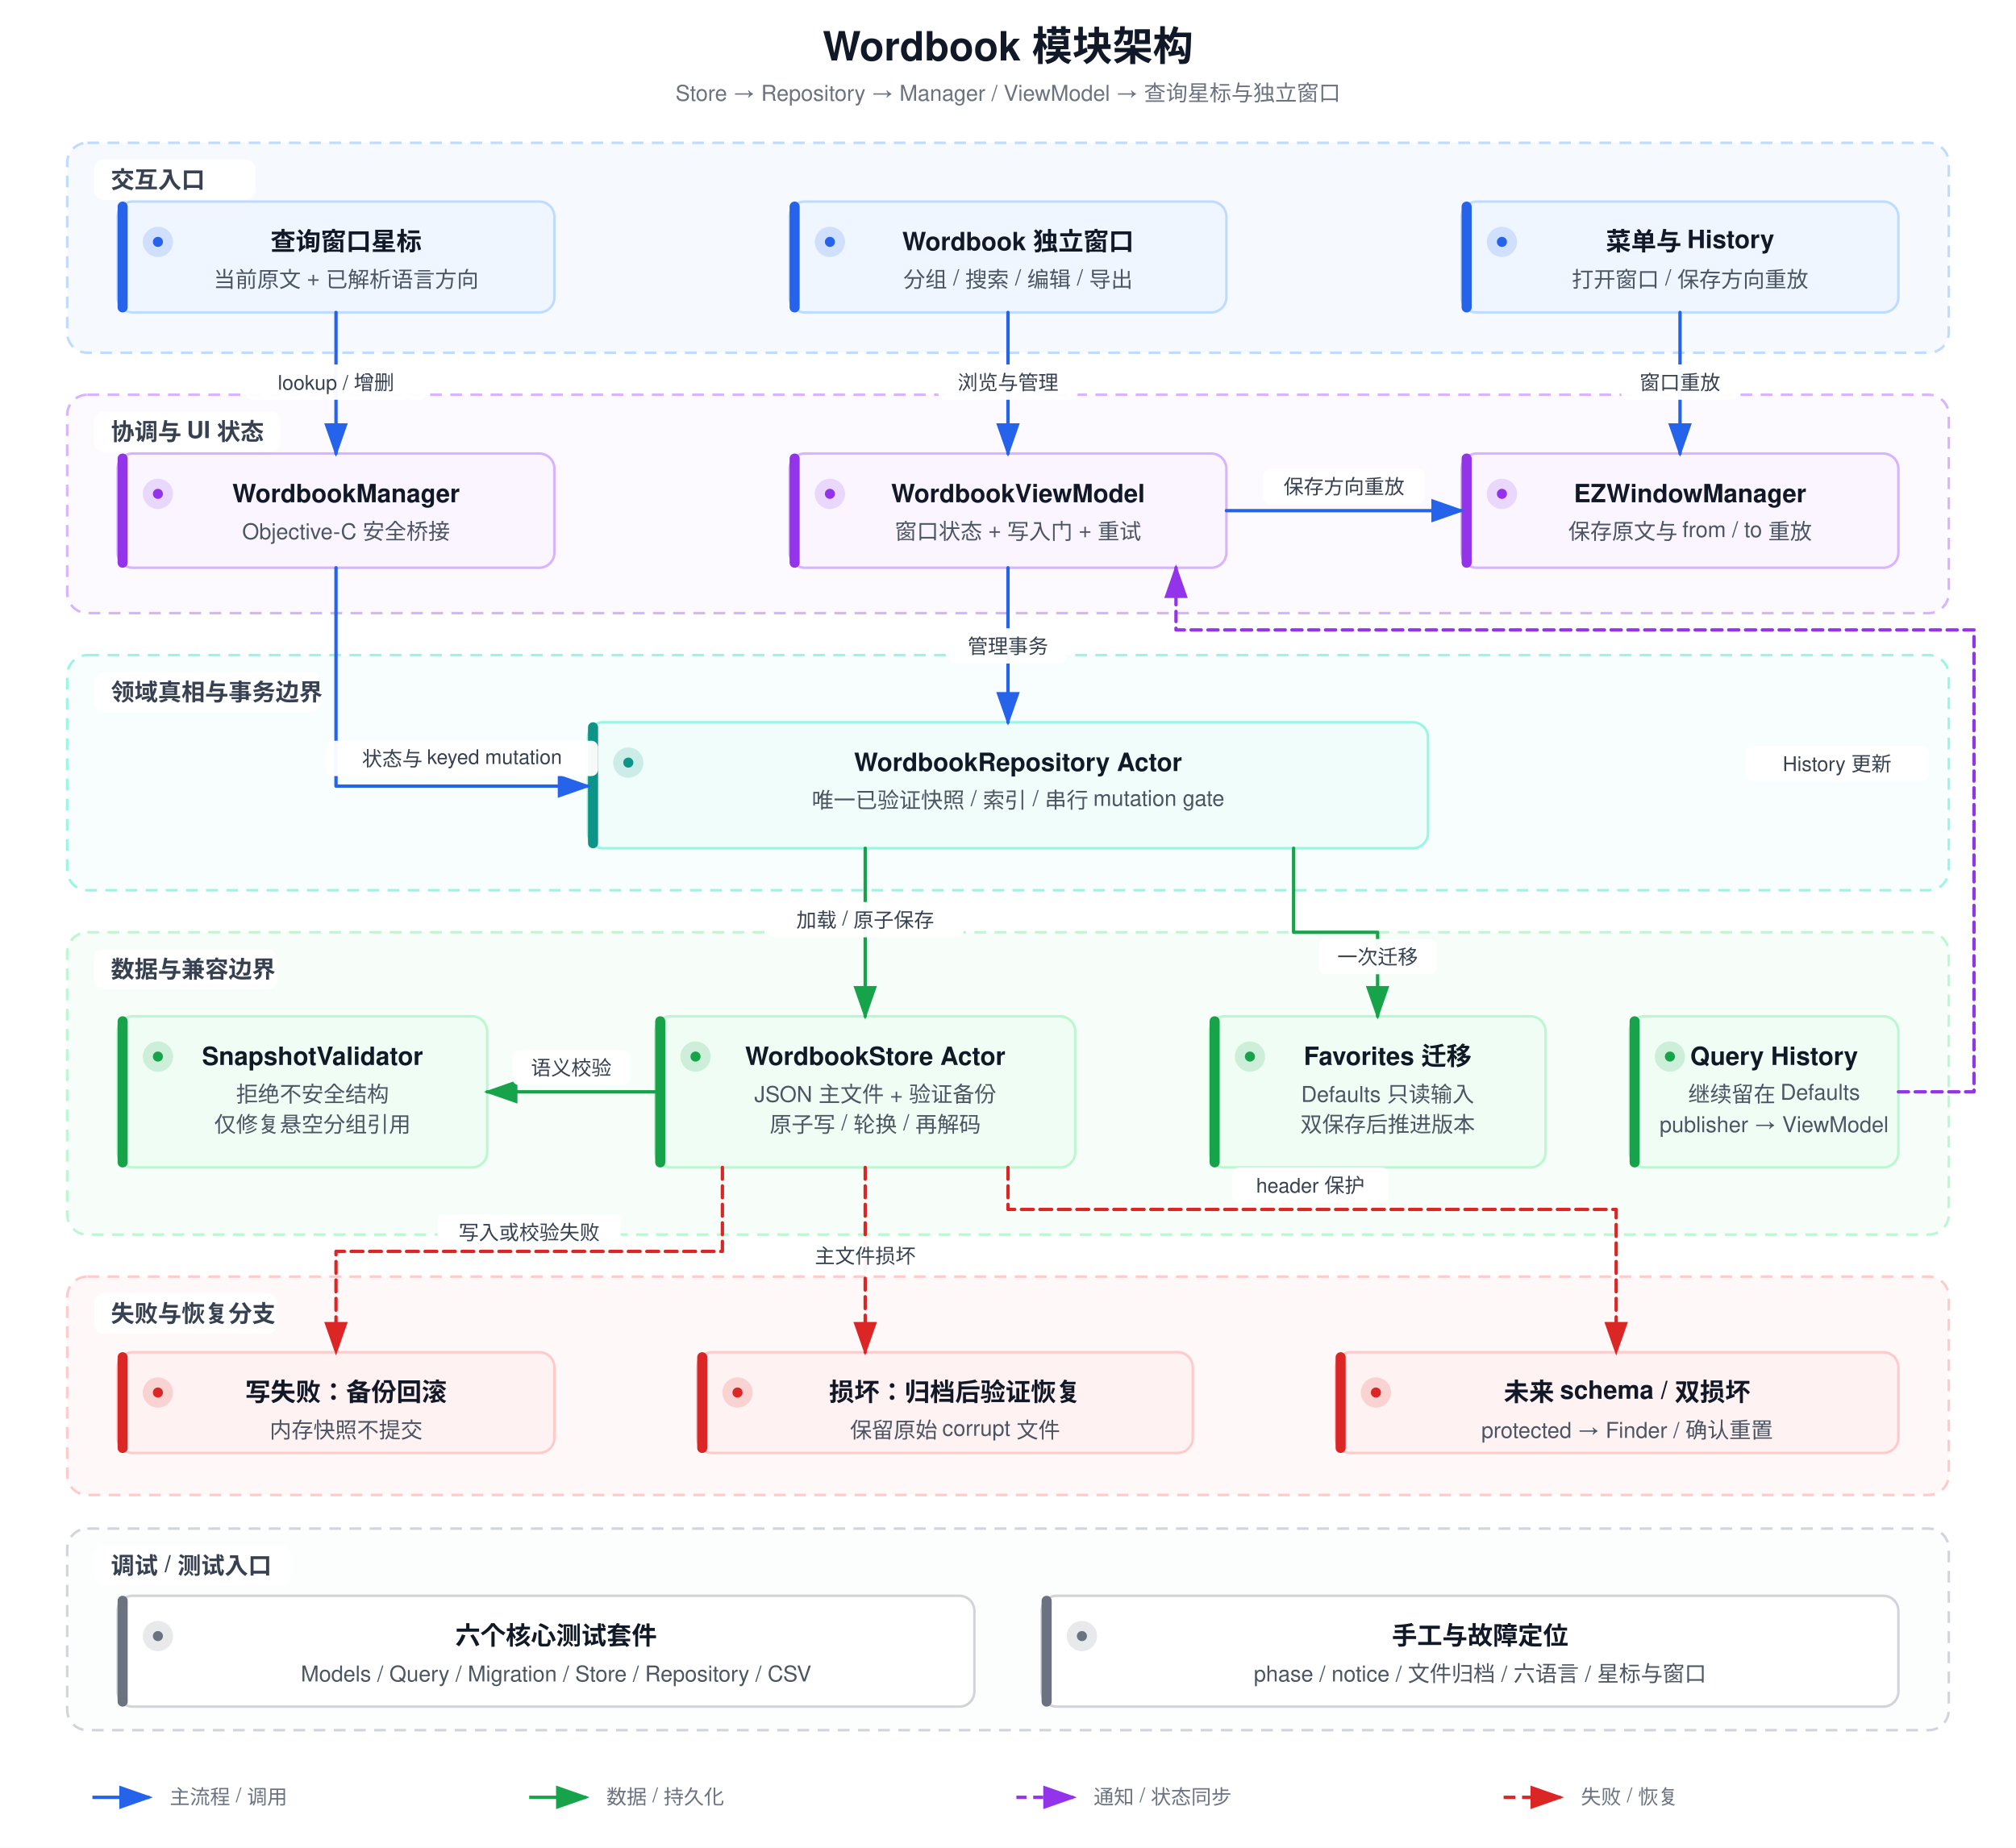
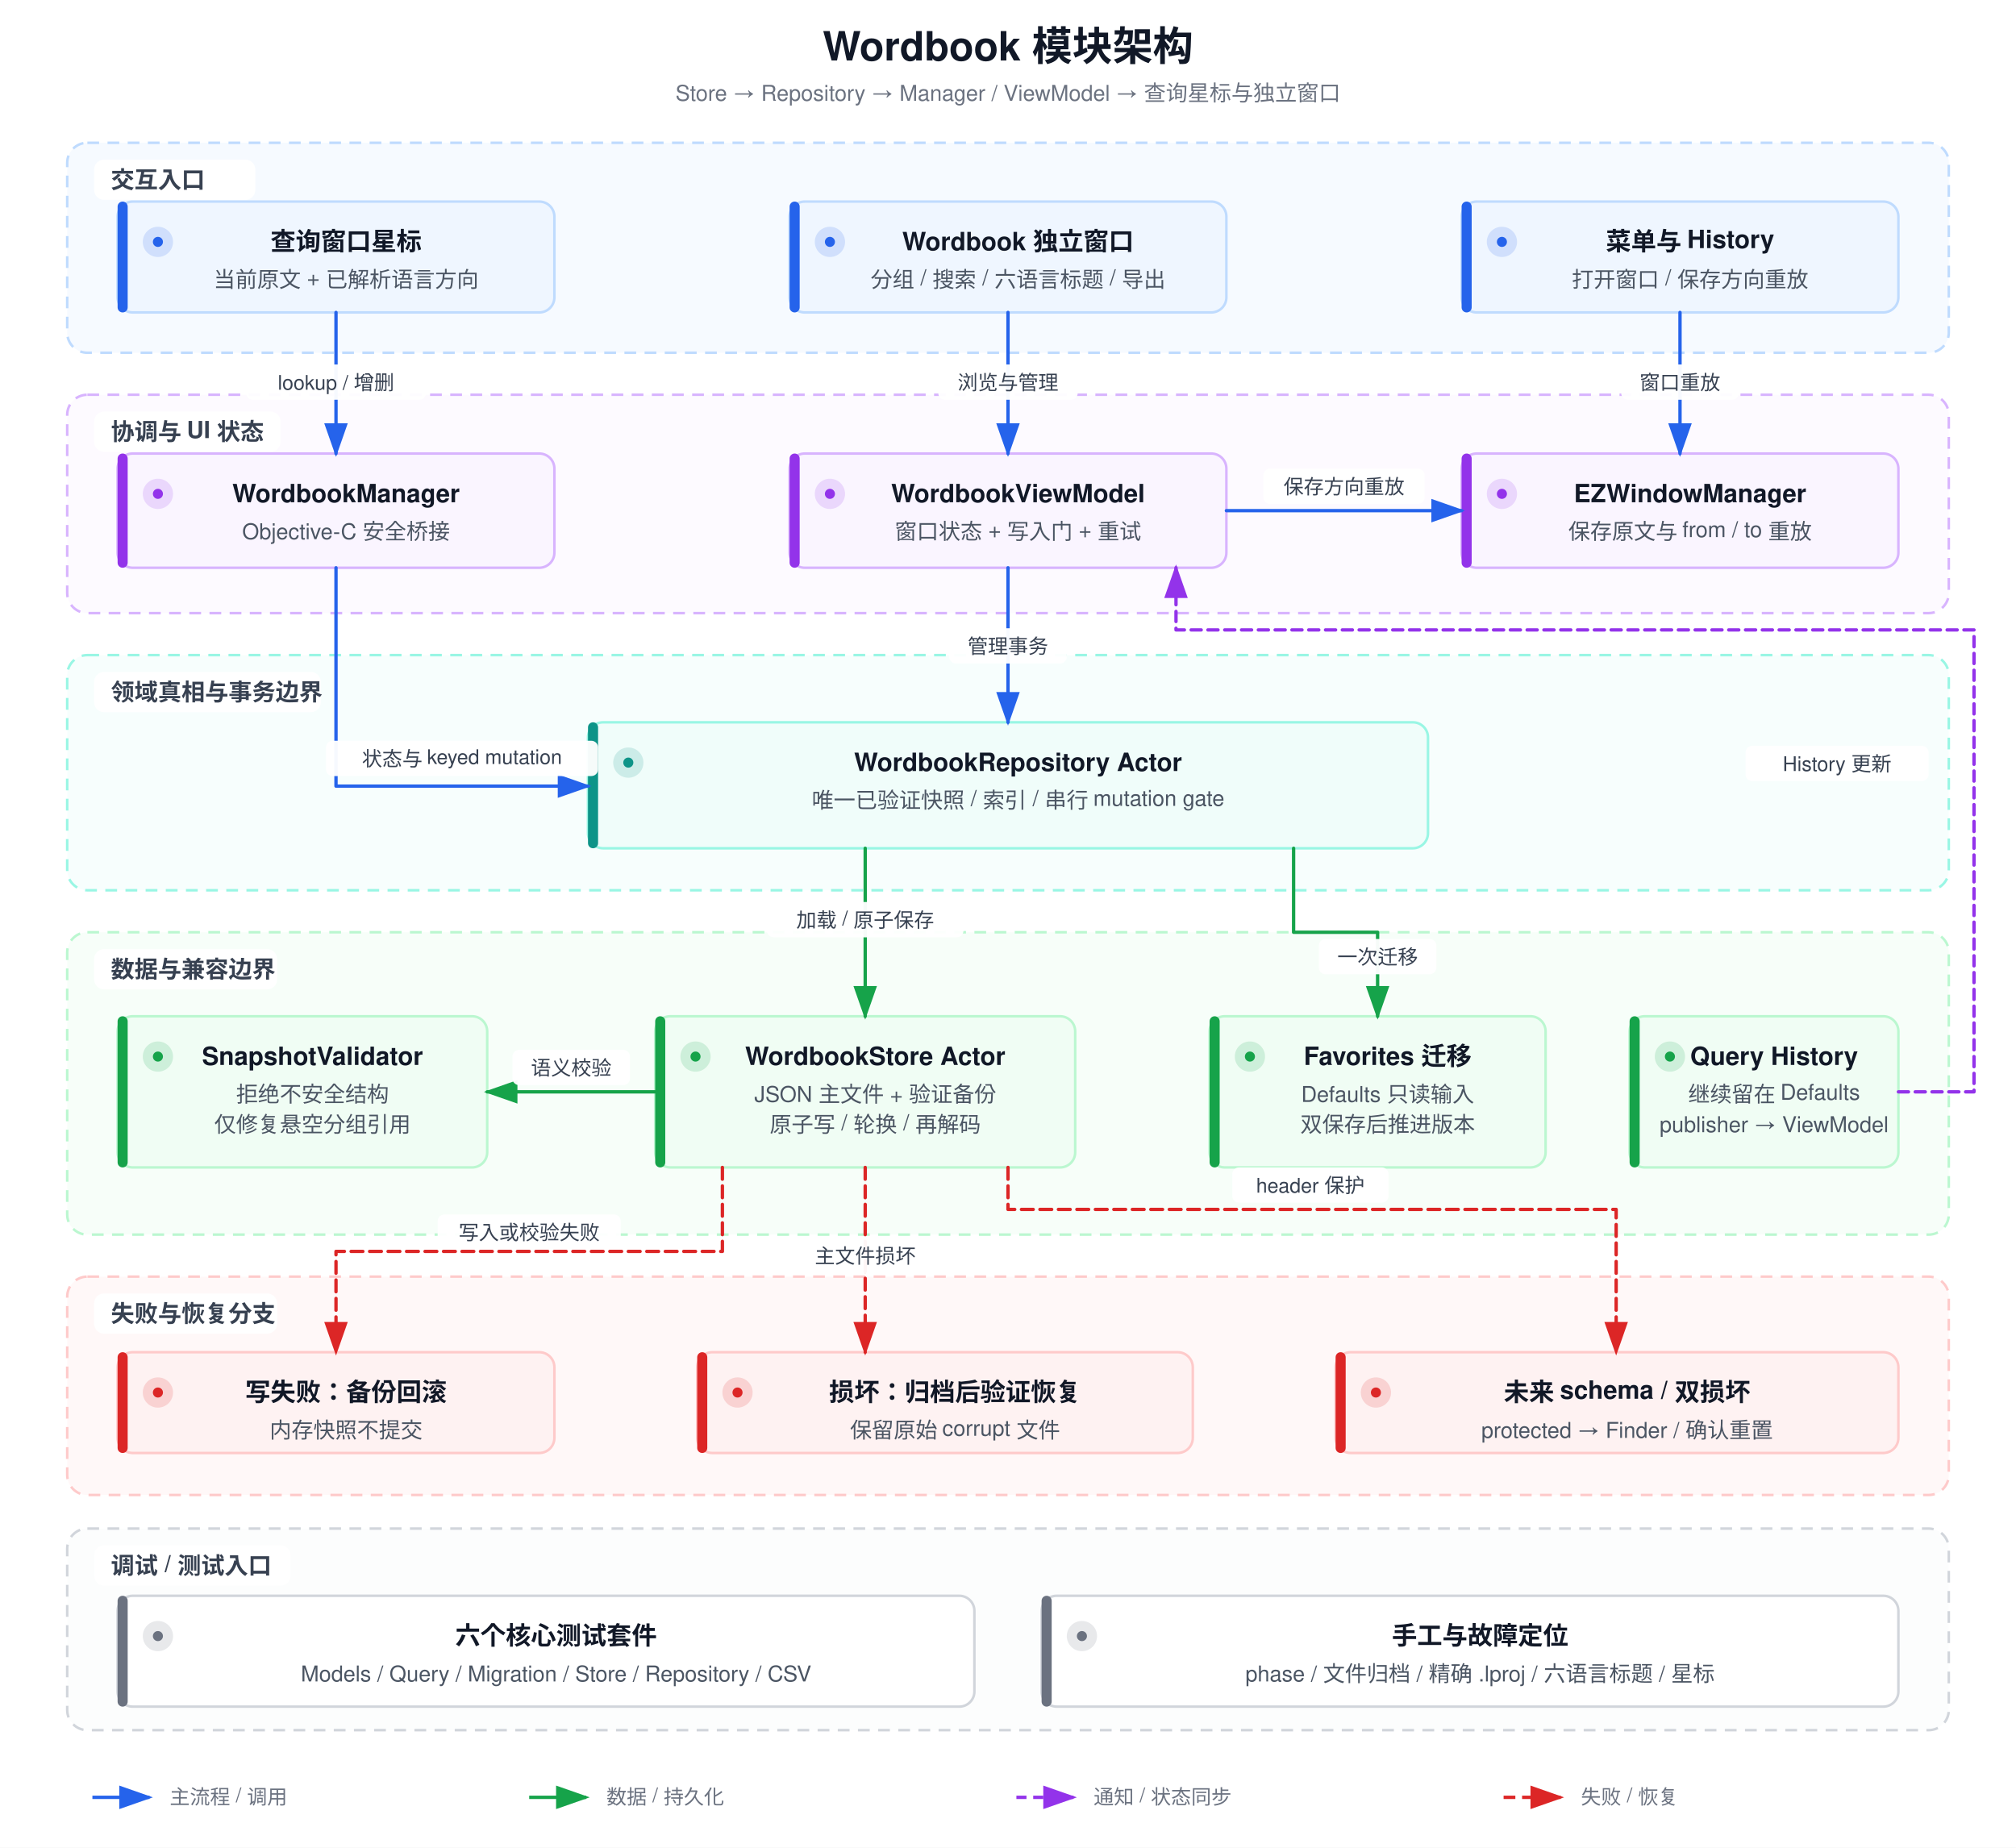
<svg xmlns="http://www.w3.org/2000/svg" viewBox="0 0 1200 1100" width="1200" height="1100">
  <style>
    text { font-family: 'Helvetica Neue', Helvetica, Arial, 'PingFang SC', 'Microsoft YaHei', sans-serif; }
    .diagram-title { fill: #111827; font-size: 24px; font-weight: 600; }
    .subtitle { fill: #6b7280; font-size: 13px; }
    .group-title { fill: #374151; font-size: 14px; font-weight: 600; }
    .node-title { fill: #111827; font-size: 15px; font-weight: 600; }
    .body { fill: #4b5563; font-size: 13px; }
    .edge-label { fill: #374151; font-size: 12px; font-weight: 500; }
    .legend { fill: #6b7280; font-size: 12px; }
  </style>
  <defs>
    <marker id="arrow-blue" markerWidth="10" markerHeight="7" refX="9" refY="3.5" orient="auto">
      <polygon points="0 0, 10 3.5, 0 7" fill="#2563eb" />
    </marker>
    <marker id="arrow-green" markerWidth="10" markerHeight="7" refX="9" refY="3.5" orient="auto">
      <polygon points="0 0, 10 3.5, 0 7" fill="#16a34a" />
    </marker>
    <marker id="arrow-purple" markerWidth="10" markerHeight="7" refX="9" refY="3.5" orient="auto">
      <polygon points="0 0, 10 3.5, 0 7" fill="#9333ea" />
    </marker>
    <marker id="arrow-alert" markerWidth="10" markerHeight="7" refX="9" refY="3.5" orient="auto">
      <polygon points="0 0, 10 3.5, 0 7" fill="#dc2626" />
    </marker>
  </defs>
  <rect width="1200" height="1100" fill="#ffffff" />
  <text x="600" y="36" text-anchor="middle" class="diagram-title">Wordbook 模块架构</text>
  <text x="600" y="60" text-anchor="middle" class="subtitle">Store → Repository → Manager / ViewModel → 查询星标与独立窗口</text>
  <rect x="40" y="85" width="1120" height="125" rx="12" fill="#eff6ff" fill-opacity="0.55" stroke="#bfdbfe" stroke-width="1.5" stroke-dasharray="7 5" />
  <rect x="56" y="95" width="96" height="24" rx="6" fill="#ffffff" opacity="0.96" />
  <text x="66" y="112" class="group-title">交互入口</text>
  <rect x="70" y="120" width="260" height="66" rx="9" fill="#eff6ff" stroke="#bfdbfe" stroke-width="1.5" />
  <rect x="70" y="120" width="6" height="66" rx="3" fill="#2563eb" />
  <circle cx="94" cy="144" r="9" fill="#2563eb" opacity="0.16" />
  <circle cx="94" cy="144" r="3" fill="#2563eb" />
  <text x="206" y="149" text-anchor="middle" class="node-title">查询窗口星标</text>
  <text x="206" y="171" text-anchor="middle" class="body">当前原文 + 已解析语言方向</text>
  <rect x="470" y="120" width="260" height="66" rx="9" fill="#eff6ff" stroke="#bfdbfe" stroke-width="1.5" />
  <rect x="470" y="120" width="6" height="66" rx="3" fill="#2563eb" />
  <circle cx="494" cy="144" r="9" fill="#2563eb" opacity="0.16" />
  <circle cx="494" cy="144" r="3" fill="#2563eb" />
  <text x="606" y="149" text-anchor="middle" class="node-title">Wordbook 独立窗口</text>
-   <text x="606" y="171" text-anchor="middle" class="body">分组 / 搜索 / 编辑 / 导出</text>
+   <text x="606" y="171" text-anchor="middle" class="body">分组 / 搜索 / 六语言标题 / 导出</text>
  <rect x="870" y="120" width="260" height="66" rx="9" fill="#eff6ff" stroke="#bfdbfe" stroke-width="1.5" />
  <rect x="870" y="120" width="6" height="66" rx="3" fill="#2563eb" />
  <circle cx="894" cy="144" r="9" fill="#2563eb" opacity="0.16" />
  <circle cx="894" cy="144" r="3" fill="#2563eb" />
  <text x="1006" y="149" text-anchor="middle" class="node-title">菜单与 History</text>
  <text x="1006" y="171" text-anchor="middle" class="body">打开窗口 / 保存方向重放</text>
  <rect x="40" y="235" width="1120" height="130" rx="12" fill="#faf5ff" fill-opacity="0.55" stroke="#d8b4fe" stroke-width="1.5" stroke-dasharray="7 5" />
  <rect x="56" y="245" width="111" height="24" rx="6" fill="#ffffff" opacity="0.96" />
  <text x="66" y="262" class="group-title">协调与 UI 状态</text>
  <rect x="70" y="270" width="260" height="68" rx="9" fill="#faf5ff" stroke="#d8b4fe" stroke-width="1.5" />
  <rect x="70" y="270" width="6" height="68" rx="3" fill="#9333ea" />
  <circle cx="94" cy="294" r="9" fill="#9333ea" opacity="0.16" />
  <circle cx="94" cy="294" r="3" fill="#9333ea" />
  <text x="206" y="299" text-anchor="middle" class="node-title">WordbookManager</text>
  <text x="206" y="321" text-anchor="middle" class="body">Objective-C 安全桥接</text>
  <rect x="470" y="270" width="260" height="68" rx="9" fill="#faf5ff" stroke="#d8b4fe" stroke-width="1.5" />
  <rect x="470" y="270" width="6" height="68" rx="3" fill="#9333ea" />
  <circle cx="494" cy="294" r="9" fill="#9333ea" opacity="0.16" />
  <circle cx="494" cy="294" r="3" fill="#9333ea" />
  <text x="606" y="299" text-anchor="middle" class="node-title">WordbookViewModel</text>
  <text x="606" y="321" text-anchor="middle" class="body">窗口状态 + 写入门 + 重试</text>
  <rect x="870" y="270" width="260" height="68" rx="9" fill="#faf5ff" stroke="#d8b4fe" stroke-width="1.5" />
  <rect x="870" y="270" width="6" height="68" rx="3" fill="#9333ea" />
  <circle cx="894" cy="294" r="9" fill="#9333ea" opacity="0.16" />
  <circle cx="894" cy="294" r="3" fill="#9333ea" />
  <text x="1006" y="299" text-anchor="middle" class="node-title">EZWindowManager</text>
  <text x="1006" y="321" text-anchor="middle" class="body">保存原文与 from / to 重放</text>
  <path d="M 200 186 V 270" fill="none" stroke="#2563eb" stroke-width="2" stroke-linecap="round" stroke-linejoin="round" marker-end="url(#arrow-blue)" />
  <rect x="146.5" y="217" width="107" height="21" rx="4" fill="#ffffff" opacity="0.96" />
  <text x="200" y="232" text-anchor="middle" class="edge-label">lookup / 增删</text>
  <path d="M 600 186 V 270" fill="none" stroke="#2563eb" stroke-width="2" stroke-linecap="round" stroke-linejoin="round" marker-end="url(#arrow-blue)" />
  <rect x="558.5" y="217" width="83" height="21" rx="4" fill="#ffffff" opacity="0.96" />
  <text x="600" y="232" text-anchor="middle" class="edge-label">浏览与管理</text>
  <path d="M 1000 186 V 270" fill="none" stroke="#2563eb" stroke-width="2" stroke-linecap="round" stroke-linejoin="round" marker-end="url(#arrow-blue)" />
  <rect x="965" y="217" width="70" height="21" rx="4" fill="#ffffff" opacity="0.96" />
  <text x="1000" y="232" text-anchor="middle" class="edge-label">窗口重放</text>
  <path d="M 730 304 H 870" fill="none" stroke="#2563eb" stroke-width="2" stroke-linecap="round" stroke-linejoin="round" marker-end="url(#arrow-blue)" />
  <rect x="752" y="279" width="96" height="21" rx="4" fill="#ffffff" opacity="0.96" />
  <text x="800" y="294" text-anchor="middle" class="edge-label">保存方向重放</text>
  <rect x="40" y="390" width="1120" height="140" rx="12" fill="#f0fdfa" fill-opacity="0.55" stroke="#99f6e4" stroke-width="1.5" stroke-dasharray="7 5" />
  <rect x="56" y="400" width="135" height="24" rx="6" fill="#ffffff" opacity="0.96" />
  <text x="66" y="417" class="group-title">领域真相与事务边界</text>
  <rect x="350" y="430" width="500" height="75" rx="9" fill="#f0fdfa" stroke="#99f6e4" stroke-width="1.5" />
  <rect x="350" y="430" width="6" height="75" rx="3" fill="#0d9488" />
  <circle cx="374" cy="454" r="9" fill="#0d9488" opacity="0.16" />
  <circle cx="374" cy="454" r="3" fill="#0d9488" />
  <text x="606" y="459" text-anchor="middle" class="node-title">WordbookRepository Actor</text>
  <text x="606" y="481" text-anchor="middle" class="body">唯一已验证快照 / 索引 / 串行 mutation gate</text>
  <path d="M 200 338 V 468 H 350" fill="none" stroke="#2563eb" stroke-width="2" stroke-linecap="round" stroke-linejoin="round" marker-end="url(#arrow-blue)" />
  <rect x="194" y="441" width="162" height="21" rx="4" fill="#ffffff" opacity="0.96" />
  <text x="275" y="456" text-anchor="middle" class="edge-label">状态与 keyed mutation</text>
  <path d="M 600 338 V 430" fill="none" stroke="#2563eb" stroke-width="2" stroke-linecap="round" stroke-linejoin="round" marker-end="url(#arrow-blue)" />
  <rect x="565" y="374" width="70" height="21" rx="4" fill="#ffffff" opacity="0.96" />
  <text x="600" y="389" text-anchor="middle" class="edge-label">管理事务</text>
  <rect x="40" y="555" width="1120" height="180" rx="12" fill="#f0fdf4" fill-opacity="0.55" stroke="#bbf7d0" stroke-width="1.5" stroke-dasharray="7 5" />
  <rect x="56" y="565" width="109" height="24" rx="6" fill="#ffffff" opacity="0.96" />
  <text x="66" y="582" class="group-title">数据与兼容边界</text>
  <rect x="70" y="605" width="220" height="90" rx="9" fill="#f0fdf4" stroke="#bbf7d0" stroke-width="1.5" />
  <rect x="70" y="605" width="6" height="90" rx="3" fill="#16a34a" />
  <circle cx="94" cy="629" r="9" fill="#16a34a" opacity="0.16" />
  <circle cx="94" cy="629" r="3" fill="#16a34a" />
  <text x="186" y="634" text-anchor="middle" class="node-title">SnapshotValidator</text>
  <text x="186" y="656" text-anchor="middle" class="body">拒绝不安全结构</text>
  <text x="186" y="674" text-anchor="middle" class="body">仅修复悬空分组引用</text>
  <rect x="390" y="605" width="250" height="90" rx="9" fill="#f0fdf4" stroke="#bbf7d0" stroke-width="1.5" />
  <rect x="390" y="605" width="6" height="90" rx="3" fill="#16a34a" />
  <circle cx="414" cy="629" r="9" fill="#16a34a" opacity="0.16" />
  <circle cx="414" cy="629" r="3" fill="#16a34a" />
  <text x="521" y="634" text-anchor="middle" class="node-title">WordbookStore Actor</text>
  <text x="521" y="656" text-anchor="middle" class="body">JSON 主文件 + 验证备份</text>
  <text x="521" y="674" text-anchor="middle" class="body">原子写 / 轮换 / 再解码</text>
  <rect x="720" y="605" width="200" height="90" rx="9" fill="#f0fdf4" stroke="#bbf7d0" stroke-width="1.5" />
  <rect x="720" y="605" width="6" height="90" rx="3" fill="#16a34a" />
  <circle cx="744" cy="629" r="9" fill="#16a34a" opacity="0.16" />
  <circle cx="744" cy="629" r="3" fill="#16a34a" />
  <text x="826" y="634" text-anchor="middle" class="node-title">Favorites 迁移</text>
  <text x="826" y="656" text-anchor="middle" class="body">Defaults 只读输入</text>
  <text x="826" y="674" text-anchor="middle" class="body">双保存后推进版本</text>
  <rect x="970" y="605" width="160" height="90" rx="9" fill="#f0fdf4" stroke="#bbf7d0" stroke-width="1.5" />
  <rect x="970" y="605" width="6" height="90" rx="3" fill="#16a34a" />
  <circle cx="994" cy="629" r="9" fill="#16a34a" opacity="0.16" />
  <circle cx="994" cy="629" r="3" fill="#16a34a" />
  <text x="1056" y="634" text-anchor="middle" class="node-title">Query History</text>
  <text x="1056" y="656" text-anchor="middle" class="body">继续留在 Defaults</text>
  <text x="1056" y="674" text-anchor="middle" class="body">publisher → ViewModel</text>
  <path d="M 515 505 V 605" fill="none" stroke="#16a34a" stroke-width="2" stroke-linecap="round" stroke-linejoin="round" marker-end="url(#arrow-green)" />
  <rect x="456.5" y="537" width="117" height="21" rx="4" fill="#ffffff" opacity="0.96" />
  <text x="515" y="552" text-anchor="middle" class="edge-label">加载 / 原子保存</text>
  <path d="M 390 650 H 290" fill="none" stroke="#16a34a" stroke-width="2" stroke-linecap="round" stroke-linejoin="round" marker-end="url(#arrow-green)" />
  <rect x="305" y="625" width="70" height="21" rx="4" fill="#ffffff" opacity="0.96" />
  <text x="340" y="640" text-anchor="middle" class="edge-label">语义校验</text>
  <path d="M 770 505 V 555 H 820 V 605" fill="none" stroke="#16a34a" stroke-width="2" stroke-linecap="round" stroke-linejoin="round" marker-end="url(#arrow-green)" />
  <rect x="785" y="559" width="70" height="21" rx="4" fill="#ffffff" opacity="0.96" />
  <text x="820" y="574" text-anchor="middle" class="edge-label">一次迁移</text>
  <path d="M 1130 650 H 1175 V 375 H 700 V 338" fill="none" stroke="#9333ea" stroke-width="2" stroke-linecap="round" stroke-linejoin="round" stroke-dasharray="6 4" marker-end="url(#arrow-purple)" />
  <rect x="1039" y="444" width="109" height="21" rx="4" fill="#ffffff" opacity="0.96" />
  <text x="1093.5" y="459" text-anchor="middle" class="edge-label">History 更新</text>
  <rect x="40" y="760" width="1120" height="130" rx="12" fill="#fef2f2" fill-opacity="0.55" stroke="#fecaca" stroke-width="1.5" stroke-dasharray="7 5" />
  <rect x="56" y="770" width="109" height="24" rx="6" fill="#ffffff" opacity="0.96" />
  <text x="66" y="787" class="group-title">失败与恢复分支</text>
  <rect x="70" y="805" width="260" height="60" rx="9" fill="#fef2f2" stroke="#fecaca" stroke-width="1.5" />
  <rect x="70" y="805" width="6" height="60" rx="3" fill="#dc2626" />
  <circle cx="94" cy="829" r="9" fill="#dc2626" opacity="0.16" />
  <circle cx="94" cy="829" r="3" fill="#dc2626" />
  <text x="206" y="834" text-anchor="middle" class="node-title">写失败：备份回滚</text>
  <text x="206" y="856" text-anchor="middle" class="body">内存快照不提交</text>
  <rect x="415" y="805" width="295" height="60" rx="9" fill="#fef2f2" stroke="#fecaca" stroke-width="1.5" />
  <rect x="415" y="805" width="6" height="60" rx="3" fill="#dc2626" />
  <circle cx="439" cy="829" r="9" fill="#dc2626" opacity="0.16" />
  <circle cx="439" cy="829" r="3" fill="#dc2626" />
  <text x="568.5" y="834" text-anchor="middle" class="node-title">损坏：归档后验证恢复</text>
  <text x="568.5" y="856" text-anchor="middle" class="body">保留原始 corrupt 文件</text>
  <rect x="795" y="805" width="335" height="60" rx="9" fill="#fef2f2" stroke="#fecaca" stroke-width="1.5" />
  <rect x="795" y="805" width="6" height="60" rx="3" fill="#dc2626" />
  <circle cx="819" cy="829" r="9" fill="#dc2626" opacity="0.16" />
  <circle cx="819" cy="829" r="3" fill="#dc2626" />
  <text x="968.5" y="834" text-anchor="middle" class="node-title">未来 schema / 双损坏</text>
  <text x="968.5" y="856" text-anchor="middle" class="body">protected → Finder / 确认重置</text>
  <path d="M 430 695 V 745 H 200 V 805" fill="none" stroke="#dc2626" stroke-width="2" stroke-linecap="round" stroke-linejoin="round" stroke-dasharray="7 4" marker-end="url(#arrow-alert)" />
  <rect x="260.5" y="723" width="109" height="21" rx="4" fill="#ffffff" opacity="0.96" />
  <text x="315" y="738" text-anchor="middle" class="edge-label">写入或校验失败</text>
  <path d="M 515 695 V 805" fill="none" stroke="#dc2626" stroke-width="2" stroke-linecap="round" stroke-linejoin="round" stroke-dasharray="7 4" marker-end="url(#arrow-alert)" />
  <rect x="473.5" y="737" width="83" height="21" rx="4" fill="#ffffff" opacity="0.96" />
  <text x="515" y="752" text-anchor="middle" class="edge-label">主文件损坏</text>
  <path d="M 600 695 V 720 H 962 V 805" fill="none" stroke="#dc2626" stroke-width="2" stroke-linecap="round" stroke-linejoin="round" stroke-dasharray="7 4" marker-end="url(#arrow-alert)" />
  <rect x="733.5" y="695" width="93" height="21" rx="4" fill="#ffffff" opacity="0.96" />
  <text x="780" y="710" text-anchor="middle" class="edge-label">header 保护</text>
  <rect x="40" y="910" width="1120" height="120" rx="12" fill="#f9fafb" fill-opacity="0.55" stroke="#d1d5db" stroke-width="1.5" stroke-dasharray="7 5" />
  <rect x="56" y="920" width="117" height="24" rx="6" fill="#ffffff" opacity="0.96" />
  <text x="66" y="937" class="group-title">调试 / 测试入口</text>
  <rect x="70" y="950" width="510" height="66" rx="9" fill="#ffffff" stroke="#d1d5db" stroke-width="1.5" />
  <rect x="70" y="950" width="6" height="66" rx="3" fill="#6b7280" />
  <circle cx="94" cy="974" r="9" fill="#6b7280" opacity="0.16" />
  <circle cx="94" cy="974" r="3" fill="#6b7280" />
  <text x="331" y="979" text-anchor="middle" class="node-title">六个核心测试套件</text>
  <text x="331" y="1001" text-anchor="middle" class="body">Models / Query / Migration / Store / Repository / CSV</text>
  <rect x="620" y="950" width="510" height="66" rx="9" fill="#ffffff" stroke="#d1d5db" stroke-width="1.5" />
  <rect x="620" y="950" width="6" height="66" rx="3" fill="#6b7280" />
  <circle cx="644" cy="974" r="9" fill="#6b7280" opacity="0.16" />
  <circle cx="644" cy="974" r="3" fill="#6b7280" />
  <text x="881" y="979" text-anchor="middle" class="node-title">手工与故障定位</text>
-   <text x="881" y="1001" text-anchor="middle" class="body">phase / notice / 文件归档 / 六语言 / 星标与窗口</text>
+   <text x="881" y="1001" text-anchor="middle" class="body">phase / 文件归档 / 精确 .lproj / 六语言标题 / 星标</text>
  <line x1="55" y1="1070" x2="89" y2="1070" stroke="#2563eb" stroke-width="2" marker-end="url(#arrow-blue)" />
  <text x="101" y="1074" class="legend">主流程 / 调用</text>
  <line x1="315" y1="1070" x2="349" y2="1070" stroke="#16a34a" stroke-width="2" marker-end="url(#arrow-green)" />
  <text x="361" y="1074" class="legend">数据 / 持久化</text>
  <line x1="605" y1="1070" x2="639" y2="1070" stroke="#9333ea" stroke-width="2" stroke-dasharray="6 4" marker-end="url(#arrow-purple)" />
  <text x="651" y="1074" class="legend">通知 / 状态同步</text>
  <line x1="895" y1="1070" x2="929" y2="1070" stroke="#dc2626" stroke-width="2" stroke-dasharray="7 4" marker-end="url(#arrow-alert)" />
  <text x="941" y="1074" class="legend">失败 / 恢复</text>
</svg>
